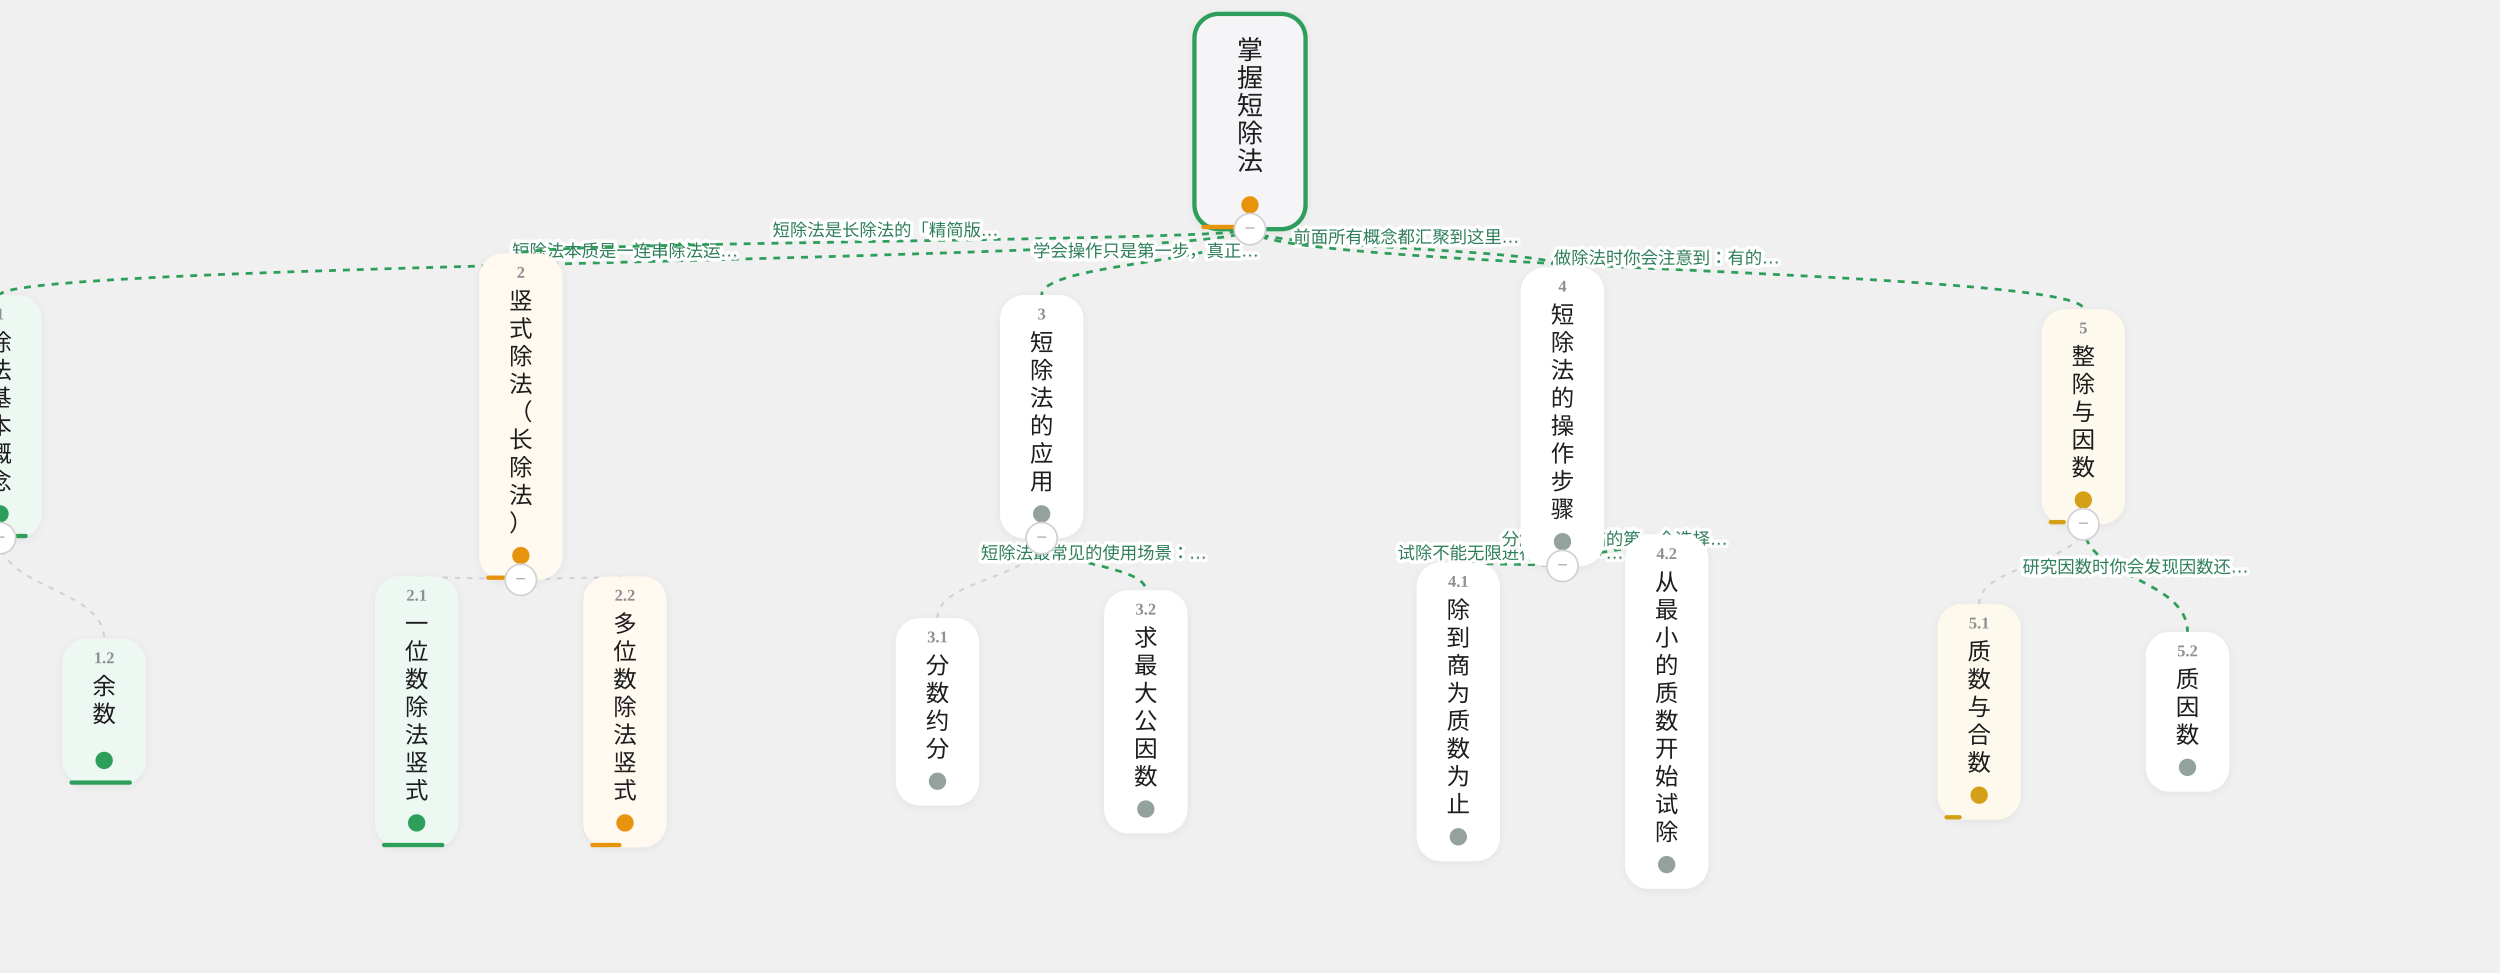
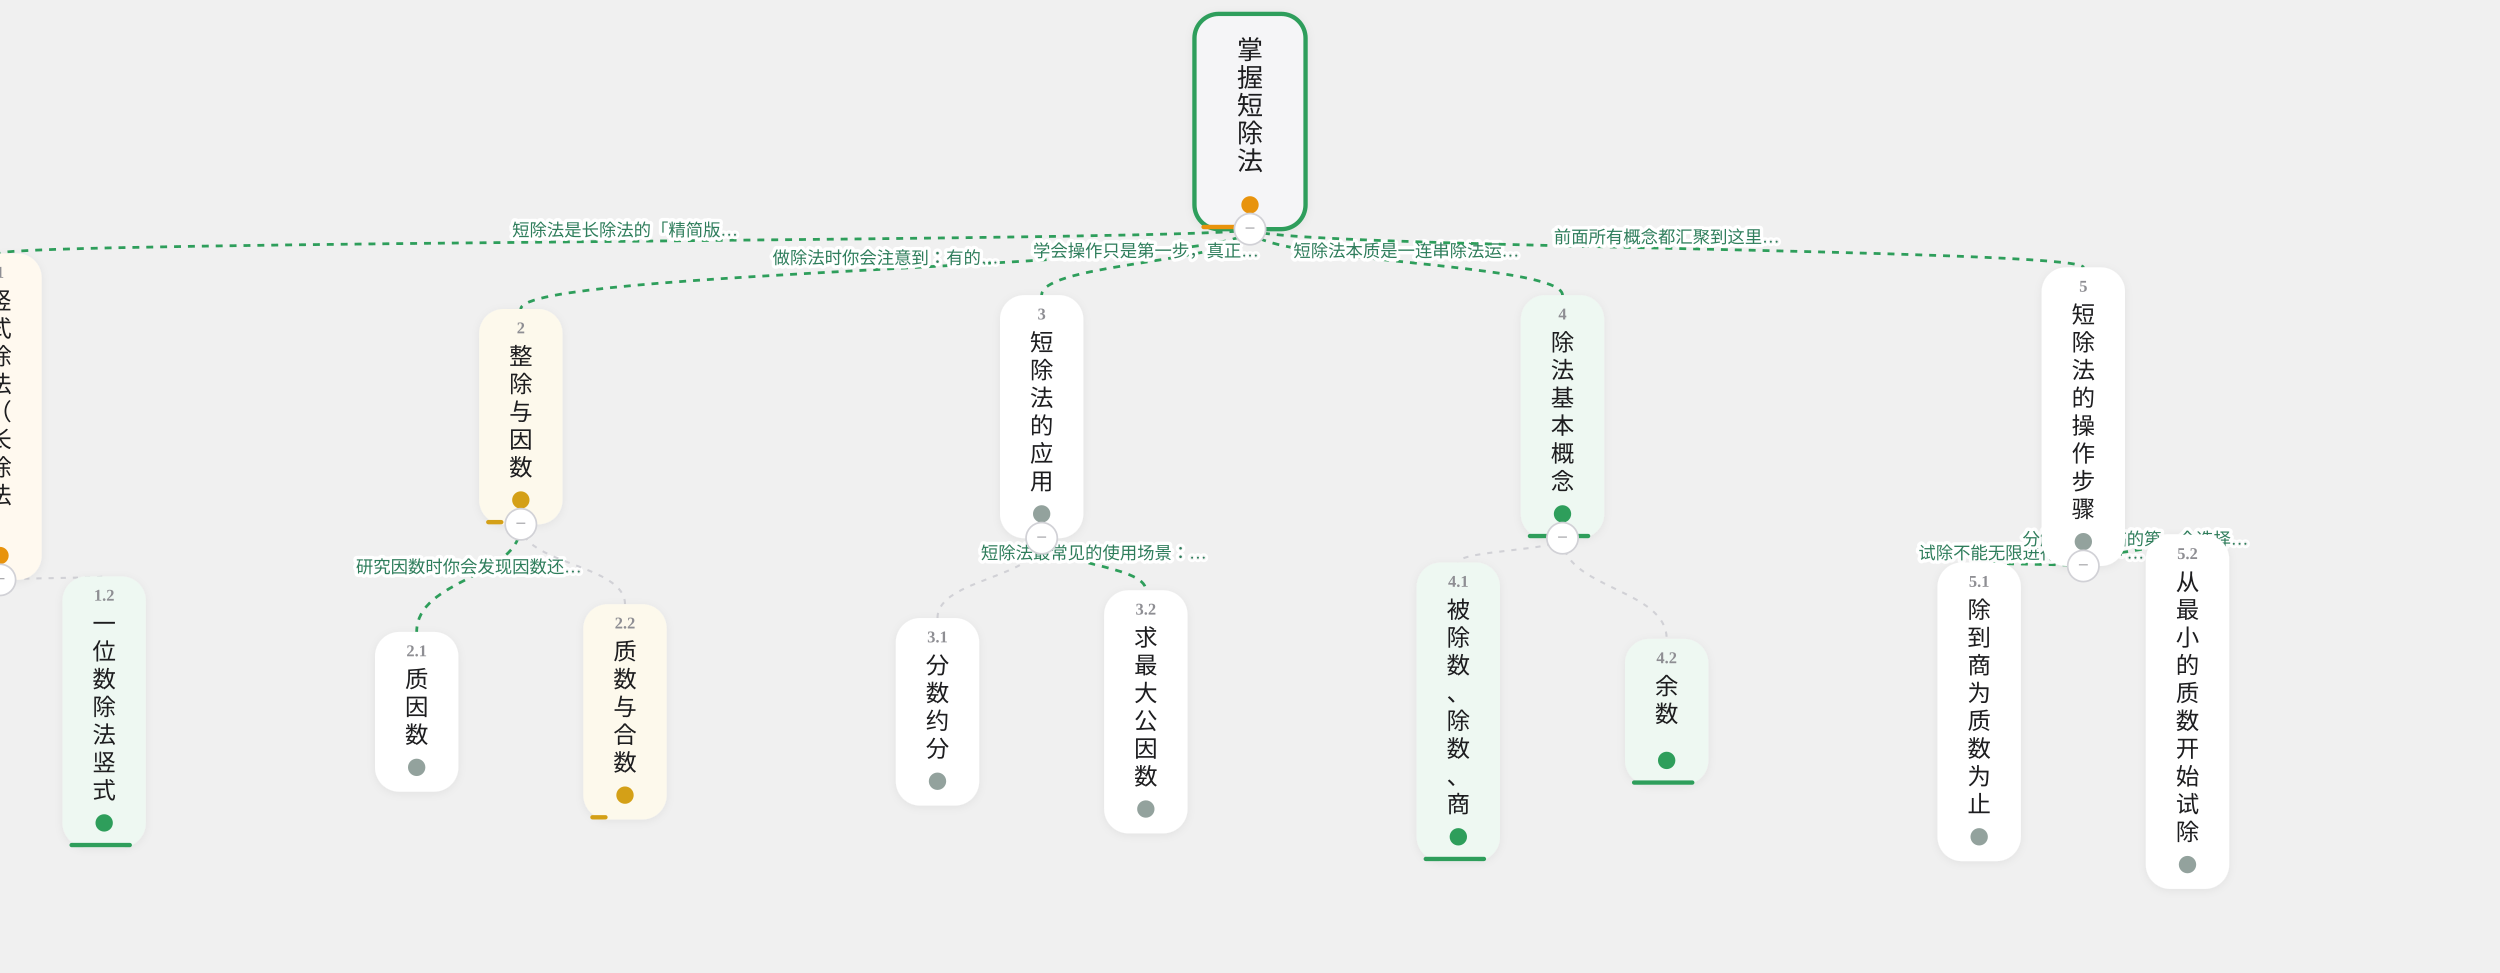
<svg xmlns="http://www.w3.org/2000/svg" id="s" viewBox="0 0 1440 560">
  <defs>
    <filter id="card-shadow" x="-40%" y="-40%" width="180%" height="180%">
      <feDropShadow dx="0" dy="1" stdDeviation="2.5" flood-color="#1e3c2d" flood-opacity="0.06" />
    </filter>
  </defs>
  <g class="zoom-group" transform="translate(840,70) scale(1)">
    <g class="content-group">
      <g class="links">
-         <path class="link lit" d="M-120,62C-120,81,-840,81,-840,100" fill="none" stroke="#2e9e5b" stroke-width="1.6" stroke-dasharray="4 4" />
-         <text class="edge-label" x="-480" y="78" text-anchor="middle" font-size="10" fill="#2e7d5b" paint-order="stroke" stroke="#ffffff" stroke-width="4" stroke-linejoin="round" style="cursor: pointer;">短除法本质是一连串除法运…</text>
-         <path class="link lit" d="M-120,62C-120,69,-540,69,-540,76" fill="none" stroke="#2e9e5b" stroke-width="1.6" stroke-dasharray="4 4" />
-         <text class="edge-label" x="-330" y="66" text-anchor="middle" font-size="10" fill="#2e7d5b" paint-order="stroke" stroke="#ffffff" stroke-width="4" stroke-linejoin="round" style="cursor: pointer;">短除法是长除法的「精简版…</text>
+         <path class="link lit" d="M-120,62C-120,69,-840,69,-840,76" fill="none" stroke="#2e9e5b" stroke-width="1.6" stroke-dasharray="4 4" />
+         <text class="edge-label" x="-480" y="66" text-anchor="middle" font-size="10" fill="#2e7d5b" paint-order="stroke" stroke="#ffffff" stroke-width="4" stroke-linejoin="round" style="cursor: pointer;">短除法是长除法的「精简版…</text>
+         <path class="link lit" d="M-120,62C-120,85,-540,85,-540,108" fill="none" stroke="#2e9e5b" stroke-width="1.6" stroke-dasharray="4 4" />
+         <text class="edge-label" x="-330" y="82" text-anchor="middle" font-size="10" fill="#2e7d5b" paint-order="stroke" stroke="#ffffff" stroke-width="4" stroke-linejoin="round" style="cursor: pointer;">做除法时你会注意到：有的…</text>
        <path class="link lit" d="M-120,62C-120,81,-240,81,-240,100" fill="none" stroke="#2e9e5b" stroke-width="1.6" stroke-dasharray="4 4" />
        <text class="edge-label" x="-180" y="78" text-anchor="middle" font-size="10" fill="#2e7d5b" paint-order="stroke" stroke="#ffffff" stroke-width="4" stroke-linejoin="round" style="cursor: pointer;">学会操作只是第一步，真正…</text>
-         <path class="link lit" d="M-120,62C-120,73,60,73,60,84" fill="none" stroke="#2e9e5b" stroke-width="1.6" stroke-dasharray="4 4" />
-         <text class="edge-label" x="-30" y="70" text-anchor="middle" font-size="10" fill="#2e7d5b" paint-order="stroke" stroke="#ffffff" stroke-width="4" stroke-linejoin="round" style="cursor: pointer;">前面所有概念都汇聚到这里…</text>
-         <path class="link lit" d="M-120,62C-120,85,360,85,360,108" fill="none" stroke="#2e9e5b" stroke-width="1.6" stroke-dasharray="4 4" />
-         <text class="edge-label" x="120" y="82" text-anchor="middle" font-size="10" fill="#2e7d5b" paint-order="stroke" stroke="#ffffff" stroke-width="4" stroke-linejoin="round" style="cursor: pointer;">做除法时你会注意到：有的…</text>
-         <path class="link" d="M-840,240C-840,247,-900,247,-900,254" fill="none" stroke="#d1d1d6" stroke-width="1.2" stroke-dasharray="3 4" />
-         <path class="link" d="M-840,240C-840,269,-780,269,-780,298" fill="none" stroke="#d1d1d6" stroke-width="1.2" stroke-dasharray="3 4" />
-         <path class="link" d="M-540,264C-540,263,-600,263,-600,262" fill="none" stroke="#d1d1d6" stroke-width="1.2" stroke-dasharray="3 4" />
-         <path class="link" d="M-540,264C-540,263,-480,263,-480,262" fill="none" stroke="#d1d1d6" stroke-width="1.2" stroke-dasharray="3 4" />
+         <path class="link lit" d="M-120,62C-120,81,60,81,60,100" fill="none" stroke="#2e9e5b" stroke-width="1.6" stroke-dasharray="4 4" />
+         <text class="edge-label" x="-30" y="78" text-anchor="middle" font-size="10" fill="#2e7d5b" paint-order="stroke" stroke="#ffffff" stroke-width="4" stroke-linejoin="round" style="cursor: pointer;">短除法本质是一连串除法运…</text>
+         <path class="link lit" d="M-120,62C-120,73,360,73,360,84" fill="none" stroke="#2e9e5b" stroke-width="1.6" stroke-dasharray="4 4" />
+         <text class="edge-label" x="120" y="70" text-anchor="middle" font-size="10" fill="#2e7d5b" paint-order="stroke" stroke="#ffffff" stroke-width="4" stroke-linejoin="round" style="cursor: pointer;">前面所有概念都汇聚到这里…</text>
+         <path class="link" d="M-840,264C-840,263,-900,263,-900,262" fill="none" stroke="#d1d1d6" stroke-width="1.2" stroke-dasharray="3 4" />
+         <path class="link" d="M-840,264C-840,263,-780,263,-780,262" fill="none" stroke="#d1d1d6" stroke-width="1.2" stroke-dasharray="3 4" />
+         <path class="link lit" d="M-540,232C-540,263,-600,263,-600,294" fill="none" stroke="#2e9e5b" stroke-width="1.6" stroke-dasharray="4 4" />
+         <text class="edge-label" x="-570" y="260" text-anchor="middle" font-size="10" fill="#2e7d5b" paint-order="stroke" stroke="#ffffff" stroke-width="4" stroke-linejoin="round" style="cursor: pointer;">研究因数时你会发现因数还…</text>
+         <path class="link" d="M-540,232C-540,255,-480,255,-480,278" fill="none" stroke="#d1d1d6" stroke-width="1.2" stroke-dasharray="3 4" />
        <path class="link" d="M-240,240C-240,263,-300,263,-300,286" fill="none" stroke="#d1d1d6" stroke-width="1.2" stroke-dasharray="3 4" />
        <path class="link lit" d="M-240,240C-240,255,-180,255,-180,270" fill="none" stroke="#2e9e5b" stroke-width="1.6" stroke-dasharray="4 4" />
        <text class="edge-label" x="-210" y="252" text-anchor="middle" font-size="10" fill="#2e7d5b" paint-order="stroke" stroke="#ffffff" stroke-width="4" stroke-linejoin="round" style="cursor: pointer;">短除法最常见的使用场景：…</text>
-         <path class="link lit" d="M60,256C60,255,0,255,0,254" fill="none" stroke="#2e9e5b" stroke-width="1.6" stroke-dasharray="4 4" />
-         <text class="edge-label" x="30" y="252" text-anchor="middle" font-size="10" fill="#2e7d5b" paint-order="stroke" stroke="#ffffff" stroke-width="4" stroke-linejoin="round" style="cursor: pointer;">试除不能无限进行下去。「…</text>
-         <path class="link lit" d="M60,256C60,247,120,247,120,238" fill="none" stroke="#2e9e5b" stroke-width="1.6" stroke-dasharray="4 4" />
-         <text class="edge-label" x="90" y="244" text-anchor="middle" font-size="10" fill="#2e7d5b" paint-order="stroke" stroke="#ffffff" stroke-width="4" stroke-linejoin="round" style="cursor: pointer;">分解时你面临的第一个选择…</text>
-         <path class="link" d="M360,232C360,255,300,255,300,278" fill="none" stroke="#d1d1d6" stroke-width="1.2" stroke-dasharray="3 4" />
-         <path class="link lit" d="M360,232C360,263,420,263,420,294" fill="none" stroke="#2e9e5b" stroke-width="1.6" stroke-dasharray="4 4" />
-         <text class="edge-label" x="390" y="260" text-anchor="middle" font-size="10" fill="#2e7d5b" paint-order="stroke" stroke="#ffffff" stroke-width="4" stroke-linejoin="round" style="cursor: pointer;">研究因数时你会发现因数还…</text>
+         <path class="link" d="M60,240C60,247,0,247,0,254" fill="none" stroke="#d1d1d6" stroke-width="1.2" stroke-dasharray="3 4" />
+         <path class="link" d="M60,240C60,269,120,269,120,298" fill="none" stroke="#d1d1d6" stroke-width="1.2" stroke-dasharray="3 4" />
+         <path class="link lit" d="M360,256C360,255,300,255,300,254" fill="none" stroke="#2e9e5b" stroke-width="1.6" stroke-dasharray="4 4" />
+         <text class="edge-label" x="330" y="252" text-anchor="middle" font-size="10" fill="#2e7d5b" paint-order="stroke" stroke="#ffffff" stroke-width="4" stroke-linejoin="round" style="cursor: pointer;">试除不能无限进行下去。「…</text>
+         <path class="link lit" d="M360,256C360,247,420,247,420,238" fill="none" stroke="#2e9e5b" stroke-width="1.6" stroke-dasharray="4 4" />
+         <text class="edge-label" x="390" y="244" text-anchor="middle" font-size="10" fill="#2e7d5b" paint-order="stroke" stroke="#ffffff" stroke-width="4" stroke-linejoin="round" style="cursor: pointer;">分解时你面临的第一个选择…</text>
      </g>
      <g class="nodes">
        <g class="node" data-depth="0" transform="translate(-120,0)">
          <rect x="-32" y="-62" width="64" height="124" rx="14" fill="#f5f5f7" stroke="#2e9e5b" stroke-width="2.5" filter="url(#card-shadow)" style="cursor: pointer;" />
          <text x="0" y="-36" text-anchor="middle" font-size="15" font-weight="500" fill="#1d1d1f">掌</text>
          <text x="0" y="-20" text-anchor="middle" font-size="15" font-weight="500" fill="#1d1d1f">握</text>
          <text x="0" y="-4" text-anchor="middle" font-size="15" font-weight="500" fill="#1d1d1f">短</text>
          <text x="0" y="12" text-anchor="middle" font-size="15" font-weight="500" fill="#1d1d1f">除</text>
          <text x="0" y="28" text-anchor="middle" font-size="15" font-weight="500" fill="#1d1d1f">法</text>
          <circle class="state-dot" cx="0" cy="48" r="5" fill="#e8930c" />
          <rect class="mastery-bar" x="-28" y="59.5" width="25.2" height="2.5" rx="1.25" fill="#e8930c" />
          <circle class="collapse-toggle" cx="0" cy="62" r="9" fill="#ffffff" stroke="#d1d1d6" style="cursor: pointer;" />
          <text x="0" y="65" text-anchor="middle" font-size="11" fill="#8e8e93" style="cursor: pointer;">−</text>
        </g>
        <g class="node" data-depth="1" transform="translate(-840,170)">
-           <rect x="-24" y="-70" width="48" height="140" rx="14" fill="#eef8f2" stroke="none" stroke-width="0" filter="url(#card-shadow)" style="cursor: pointer;" />
-           <text x="0" y="-56" text-anchor="middle" font-size="9.5" font-weight="600" fill="#8e8e93">1</text>
-           <text x="0" y="-38" text-anchor="middle" font-size="13.5" font-weight="500" fill="#1d1d1f">除</text>
-           <text x="0" y="-22" text-anchor="middle" font-size="13.5" font-weight="500" fill="#1d1d1f">法</text>
-           <text x="0" y="-6" text-anchor="middle" font-size="13.5" font-weight="500" fill="#1d1d1f">基</text>
-           <text x="0" y="10" text-anchor="middle" font-size="13.5" font-weight="500" fill="#1d1d1f">本</text>
-           <text x="0" y="26" text-anchor="middle" font-size="13.5" font-weight="500" fill="#1d1d1f">概</text>
-           <text x="0" y="42" text-anchor="middle" font-size="13.5" font-weight="500" fill="#1d1d1f">念</text>
-           <circle class="state-dot" cx="0" cy="56" r="5" fill="#2e9e5b" />
-           <rect class="mastery-bar" x="-20" y="67.5" width="36" height="2.5" rx="1.25" fill="#2e9e5b" />
-           <circle class="collapse-toggle" cx="0" cy="70" r="9" fill="#ffffff" stroke="#d1d1d6" style="cursor: pointer;" />
-           <text x="0" y="73" text-anchor="middle" font-size="11" fill="#8e8e93" style="cursor: pointer;">−</text>
-         </g>
-         <g class="node" data-depth="1" transform="translate(-540,170)">
          <rect x="-24" y="-94" width="48" height="188" rx="14" fill="#fff9ef" stroke="none" stroke-width="0" filter="url(#card-shadow)" style="cursor: pointer;" />
-           <text x="0" y="-80" text-anchor="middle" font-size="9.5" font-weight="600" fill="#8e8e93">2</text>
+           <text x="0" y="-80" text-anchor="middle" font-size="9.5" font-weight="600" fill="#8e8e93">1</text>
          <text x="0" y="-62" text-anchor="middle" font-size="13.5" font-weight="500" fill="#1d1d1f">竖</text>
          <text x="0" y="-46" text-anchor="middle" font-size="13.5" font-weight="500" fill="#1d1d1f">式</text>
          <text x="0" y="-30" text-anchor="middle" font-size="13.5" font-weight="500" fill="#1d1d1f">除</text>
          <text x="0" y="-14" text-anchor="middle" font-size="13.5" font-weight="500" fill="#1d1d1f">法</text>
          <text x="0" y="2" text-anchor="middle" font-size="13.5" font-weight="500" fill="#1d1d1f">（</text>
          <text x="0" y="18" text-anchor="middle" font-size="13.5" font-weight="500" fill="#1d1d1f">长</text>
          <text x="0" y="34" text-anchor="middle" font-size="13.5" font-weight="500" fill="#1d1d1f">除</text>
          <text x="0" y="50" text-anchor="middle" font-size="13.5" font-weight="500" fill="#1d1d1f">法</text>
          <text x="0" y="66" text-anchor="middle" font-size="13.5" font-weight="500" fill="#1d1d1f">）</text>
          <circle class="state-dot" cx="0" cy="80" r="5" fill="#e8930c" />
          <rect class="mastery-bar" x="-20" y="91.5" width="18" height="2.5" rx="1.25" fill="#e8930c" />
          <circle class="collapse-toggle" cx="0" cy="94" r="9" fill="#ffffff" stroke="#d1d1d6" style="cursor: pointer;" />
          <text x="0" y="97" text-anchor="middle" font-size="11" fill="#8e8e93" style="cursor: pointer;">−</text>
        </g>
+         <g class="node" data-depth="1" transform="translate(-540,170)">
+           <rect x="-24" y="-62" width="48" height="124" rx="14" fill="#fdf9ec" stroke="none" stroke-width="0" filter="url(#card-shadow)" style="cursor: pointer;" />
+           <text x="0" y="-48" text-anchor="middle" font-size="9.5" font-weight="600" fill="#8e8e93">2</text>
+           <text x="0" y="-30" text-anchor="middle" font-size="13.5" font-weight="500" fill="#1d1d1f">整</text>
+           <text x="0" y="-14" text-anchor="middle" font-size="13.5" font-weight="500" fill="#1d1d1f">除</text>
+           <text x="0" y="2" text-anchor="middle" font-size="13.5" font-weight="500" fill="#1d1d1f">与</text>
+           <text x="0" y="18" text-anchor="middle" font-size="13.5" font-weight="500" fill="#1d1d1f">因</text>
+           <text x="0" y="34" text-anchor="middle" font-size="13.5" font-weight="500" fill="#1d1d1f">数</text>
+           <circle class="state-dot" cx="0" cy="48" r="5" fill="#d4a017" />
+           <rect class="mastery-bar" x="-20" y="59.5" width="10" height="2.5" rx="1.25" fill="#d4a017" />
+           <circle class="collapse-toggle" cx="0" cy="62" r="9" fill="#ffffff" stroke="#d1d1d6" style="cursor: pointer;" />
+           <text x="0" y="65" text-anchor="middle" font-size="11" fill="#8e8e93" style="cursor: pointer;">−</text>
+         </g>
        <g class="node" data-depth="1" transform="translate(-240,170)">
          <rect x="-24" y="-70" width="48" height="140" rx="14" fill="#ffffff" stroke="none" stroke-width="0" filter="url(#card-shadow)" style="cursor: pointer;" />
          <text x="0" y="-56" text-anchor="middle" font-size="9.5" font-weight="600" fill="#8e8e93">3</text>
          <text x="0" y="-38" text-anchor="middle" font-size="13.5" font-weight="500" fill="#1d1d1f">短</text>
          <text x="0" y="-22" text-anchor="middle" font-size="13.5" font-weight="500" fill="#1d1d1f">除</text>
          <text x="0" y="-6" text-anchor="middle" font-size="13.5" font-weight="500" fill="#1d1d1f">法</text>
          <text x="0" y="10" text-anchor="middle" font-size="13.5" font-weight="500" fill="#1d1d1f">的</text>
          <text x="0" y="26" text-anchor="middle" font-size="13.5" font-weight="500" fill="#1d1d1f">应</text>
          <text x="0" y="42" text-anchor="middle" font-size="13.5" font-weight="500" fill="#1d1d1f">用</text>
          <circle class="state-dot" cx="0" cy="56" r="5" fill="#93a29d" />
          <rect class="mastery-bar" x="-20" y="67.5" width="0" height="2.5" rx="1.25" fill="#93a29d" />
          <circle class="collapse-toggle" cx="0" cy="70" r="9" fill="#ffffff" stroke="#d1d1d6" style="cursor: pointer;" />
          <text x="0" y="73" text-anchor="middle" font-size="11" fill="#8e8e93" style="cursor: pointer;">−</text>
        </g>
        <g class="node" data-depth="1" transform="translate(60,170)">
+           <rect x="-24" y="-70" width="48" height="140" rx="14" fill="#eef8f2" stroke="none" stroke-width="0" filter="url(#card-shadow)" style="cursor: pointer;" />
+           <text x="0" y="-56" text-anchor="middle" font-size="9.5" font-weight="600" fill="#8e8e93">4</text>
+           <text x="0" y="-38" text-anchor="middle" font-size="13.5" font-weight="500" fill="#1d1d1f">除</text>
+           <text x="0" y="-22" text-anchor="middle" font-size="13.5" font-weight="500" fill="#1d1d1f">法</text>
+           <text x="0" y="-6" text-anchor="middle" font-size="13.5" font-weight="500" fill="#1d1d1f">基</text>
+           <text x="0" y="10" text-anchor="middle" font-size="13.5" font-weight="500" fill="#1d1d1f">本</text>
+           <text x="0" y="26" text-anchor="middle" font-size="13.5" font-weight="500" fill="#1d1d1f">概</text>
+           <text x="0" y="42" text-anchor="middle" font-size="13.5" font-weight="500" fill="#1d1d1f">念</text>
+           <circle class="state-dot" cx="0" cy="56" r="5" fill="#2e9e5b" />
+           <rect class="mastery-bar" x="-20" y="67.5" width="36" height="2.5" rx="1.25" fill="#2e9e5b" />
+           <circle class="collapse-toggle" cx="0" cy="70" r="9" fill="#ffffff" stroke="#d1d1d6" style="cursor: pointer;" />
+           <text x="0" y="73" text-anchor="middle" font-size="11" fill="#8e8e93" style="cursor: pointer;">−</text>
+         </g>
+         <g class="node" data-depth="1" transform="translate(360,170)">
          <rect x="-24" y="-86" width="48" height="172" rx="14" fill="#ffffff" stroke="none" stroke-width="0" filter="url(#card-shadow)" style="cursor: pointer;" />
-           <text x="0" y="-72" text-anchor="middle" font-size="9.5" font-weight="600" fill="#8e8e93">4</text>
+           <text x="0" y="-72" text-anchor="middle" font-size="9.5" font-weight="600" fill="#8e8e93">5</text>
          <text x="0" y="-54" text-anchor="middle" font-size="13.5" font-weight="500" fill="#1d1d1f">短</text>
          <text x="0" y="-38" text-anchor="middle" font-size="13.5" font-weight="500" fill="#1d1d1f">除</text>
          <text x="0" y="-22" text-anchor="middle" font-size="13.5" font-weight="500" fill="#1d1d1f">法</text>
          <text x="0" y="-6" text-anchor="middle" font-size="13.5" font-weight="500" fill="#1d1d1f">的</text>
          <text x="0" y="10" text-anchor="middle" font-size="13.5" font-weight="500" fill="#1d1d1f">操</text>
          <text x="0" y="26" text-anchor="middle" font-size="13.5" font-weight="500" fill="#1d1d1f">作</text>
          <text x="0" y="42" text-anchor="middle" font-size="13.5" font-weight="500" fill="#1d1d1f">步</text>
          <text x="0" y="58" text-anchor="middle" font-size="13.5" font-weight="500" fill="#1d1d1f">骤</text>
          <circle class="state-dot" cx="0" cy="72" r="5" fill="#93a29d" />
          <rect class="mastery-bar" x="-20" y="83.5" width="0" height="2.5" rx="1.25" fill="#93a29d" />
          <circle class="collapse-toggle" cx="0" cy="86" r="9" fill="#ffffff" stroke="#d1d1d6" style="cursor: pointer;" />
          <text x="0" y="89" text-anchor="middle" font-size="11" fill="#8e8e93" style="cursor: pointer;">−</text>
        </g>
-         <g class="node" data-depth="1" transform="translate(360,170)">
-           <rect x="-24" y="-62" width="48" height="124" rx="14" fill="#fdf9ec" stroke="none" stroke-width="0" filter="url(#card-shadow)" style="cursor: pointer;" />
-           <text x="0" y="-48" text-anchor="middle" font-size="9.5" font-weight="600" fill="#8e8e93">5</text>
-           <text x="0" y="-30" text-anchor="middle" font-size="13.5" font-weight="500" fill="#1d1d1f">整</text>
-           <text x="0" y="-14" text-anchor="middle" font-size="13.5" font-weight="500" fill="#1d1d1f">除</text>
-           <text x="0" y="2" text-anchor="middle" font-size="13.5" font-weight="500" fill="#1d1d1f">与</text>
-           <text x="0" y="18" text-anchor="middle" font-size="13.5" font-weight="500" fill="#1d1d1f">因</text>
-           <text x="0" y="34" text-anchor="middle" font-size="13.5" font-weight="500" fill="#1d1d1f">数</text>
-           <circle class="state-dot" cx="0" cy="48" r="5" fill="#d4a017" />
-           <rect class="mastery-bar" x="-20" y="59.5" width="10" height="2.5" rx="1.25" fill="#d4a017" />
-           <circle class="collapse-toggle" cx="0" cy="62" r="9" fill="#ffffff" stroke="#d1d1d6" style="cursor: pointer;" />
-           <text x="0" y="65" text-anchor="middle" font-size="11" fill="#8e8e93" style="cursor: pointer;">−</text>
-         </g>
        <g class="node" data-depth="2" transform="translate(-900,340)">
-           <rect x="-24" y="-86" width="48" height="172" rx="14" fill="#eef8f2" stroke="none" stroke-width="0" filter="url(#card-shadow)" style="cursor: pointer;" />
-           <text x="0" y="-72" text-anchor="middle" font-size="9.5" font-weight="600" fill="#8e8e93">1.1</text>
-           <text x="0" y="-54" text-anchor="middle" font-size="13.5" font-weight="500" fill="#1d1d1f">被</text>
-           <text x="0" y="-38" text-anchor="middle" font-size="13.5" font-weight="500" fill="#1d1d1f">除</text>
-           <text x="0" y="-22" text-anchor="middle" font-size="13.5" font-weight="500" fill="#1d1d1f">数</text>
-           <text x="0" y="-6" text-anchor="middle" font-size="13.5" font-weight="500" fill="#1d1d1f">、</text>
-           <text x="0" y="10" text-anchor="middle" font-size="13.5" font-weight="500" fill="#1d1d1f">除</text>
-           <text x="0" y="26" text-anchor="middle" font-size="13.5" font-weight="500" fill="#1d1d1f">数</text>
-           <text x="0" y="42" text-anchor="middle" font-size="13.5" font-weight="500" fill="#1d1d1f">、</text>
-           <text x="0" y="58" text-anchor="middle" font-size="13.5" font-weight="500" fill="#1d1d1f">商</text>
-           <circle class="state-dot" cx="0" cy="72" r="5" fill="#2e9e5b" />
-           <rect class="mastery-bar" x="-20" y="83.5" width="36" height="2.5" rx="1.25" fill="#2e9e5b" />
+           <rect x="-24" y="-78" width="48" height="156" rx="14" fill="#fff9ef" stroke="none" stroke-width="0" filter="url(#card-shadow)" style="cursor: pointer;" />
+           <text x="0" y="-64" text-anchor="middle" font-size="9.5" font-weight="600" fill="#8e8e93">1.1</text>
+           <text x="0" y="-46" text-anchor="middle" font-size="13.5" font-weight="500" fill="#1d1d1f">多</text>
+           <text x="0" y="-30" text-anchor="middle" font-size="13.5" font-weight="500" fill="#1d1d1f">位</text>
+           <text x="0" y="-14" text-anchor="middle" font-size="13.5" font-weight="500" fill="#1d1d1f">数</text>
+           <text x="0" y="2" text-anchor="middle" font-size="13.5" font-weight="500" fill="#1d1d1f">除</text>
+           <text x="0" y="18" text-anchor="middle" font-size="13.5" font-weight="500" fill="#1d1d1f">法</text>
+           <text x="0" y="34" text-anchor="middle" font-size="13.5" font-weight="500" fill="#1d1d1f">竖</text>
+           <text x="0" y="50" text-anchor="middle" font-size="13.5" font-weight="500" fill="#1d1d1f">式</text>
+           <circle class="state-dot" cx="0" cy="64" r="5" fill="#e8930c" />
+           <rect class="mastery-bar" x="-20" y="75.5" width="18" height="2.5" rx="1.25" fill="#e8930c" />
        </g>
        <g class="node" data-depth="2" transform="translate(-780,340)">
-           <rect x="-24" y="-42" width="48" height="84" rx="14" fill="#eef8f2" stroke="none" stroke-width="0" filter="url(#card-shadow)" style="cursor: pointer;" />
-           <text x="0" y="-28" text-anchor="middle" font-size="9.5" font-weight="600" fill="#8e8e93">1.2</text>
-           <text x="0" y="-10" text-anchor="middle" font-size="13.5" font-weight="500" fill="#1d1d1f">余</text>
-           <text x="0" y="6" text-anchor="middle" font-size="13.5" font-weight="500" fill="#1d1d1f">数</text>
-           <circle class="state-dot" cx="0" cy="28" r="5" fill="#2e9e5b" />
-           <rect class="mastery-bar" x="-20" y="39.5" width="36" height="2.5" rx="1.25" fill="#2e9e5b" />
-         </g>
-         <g class="node" data-depth="2" transform="translate(-600,340)">
          <rect x="-24" y="-78" width="48" height="156" rx="14" fill="#eef8f2" stroke="none" stroke-width="0" filter="url(#card-shadow)" style="cursor: pointer;" />
-           <text x="0" y="-64" text-anchor="middle" font-size="9.5" font-weight="600" fill="#8e8e93">2.1</text>
+           <text x="0" y="-64" text-anchor="middle" font-size="9.5" font-weight="600" fill="#8e8e93">1.2</text>
          <text x="0" y="-46" text-anchor="middle" font-size="13.5" font-weight="500" fill="#1d1d1f">一</text>
          <text x="0" y="-30" text-anchor="middle" font-size="13.5" font-weight="500" fill="#1d1d1f">位</text>
          <text x="0" y="-14" text-anchor="middle" font-size="13.5" font-weight="500" fill="#1d1d1f">数</text>
          <text x="0" y="2" text-anchor="middle" font-size="13.5" font-weight="500" fill="#1d1d1f">除</text>
          <text x="0" y="18" text-anchor="middle" font-size="13.5" font-weight="500" fill="#1d1d1f">法</text>
          <text x="0" y="34" text-anchor="middle" font-size="13.5" font-weight="500" fill="#1d1d1f">竖</text>
          <text x="0" y="50" text-anchor="middle" font-size="13.5" font-weight="500" fill="#1d1d1f">式</text>
          <circle class="state-dot" cx="0" cy="64" r="5" fill="#2e9e5b" />
          <rect class="mastery-bar" x="-20" y="75.5" width="36" height="2.5" rx="1.25" fill="#2e9e5b" />
        </g>
+         <g class="node" data-depth="2" transform="translate(-600,340)">
+           <rect x="-24" y="-46" width="48" height="92" rx="14" fill="#ffffff" stroke="none" stroke-width="0" filter="url(#card-shadow)" style="cursor: pointer;" />
+           <text x="0" y="-32" text-anchor="middle" font-size="9.5" font-weight="600" fill="#8e8e93">2.1</text>
+           <text x="0" y="-14" text-anchor="middle" font-size="13.5" font-weight="500" fill="#1d1d1f">质</text>
+           <text x="0" y="2" text-anchor="middle" font-size="13.5" font-weight="500" fill="#1d1d1f">因</text>
+           <text x="0" y="18" text-anchor="middle" font-size="13.5" font-weight="500" fill="#1d1d1f">数</text>
+           <circle class="state-dot" cx="0" cy="32" r="5" fill="#93a29d" />
+           <rect class="mastery-bar" x="-20" y="43.5" width="0" height="2.5" rx="1.25" fill="#93a29d" />
+         </g>
        <g class="node" data-depth="2" transform="translate(-480,340)">
-           <rect x="-24" y="-78" width="48" height="156" rx="14" fill="#fff9ef" stroke="none" stroke-width="0" filter="url(#card-shadow)" style="cursor: pointer;" />
-           <text x="0" y="-64" text-anchor="middle" font-size="9.5" font-weight="600" fill="#8e8e93">2.2</text>
-           <text x="0" y="-46" text-anchor="middle" font-size="13.5" font-weight="500" fill="#1d1d1f">多</text>
-           <text x="0" y="-30" text-anchor="middle" font-size="13.5" font-weight="500" fill="#1d1d1f">位</text>
+           <rect x="-24" y="-62" width="48" height="124" rx="14" fill="#fdf9ec" stroke="none" stroke-width="0" filter="url(#card-shadow)" style="cursor: pointer;" />
+           <text x="0" y="-48" text-anchor="middle" font-size="9.5" font-weight="600" fill="#8e8e93">2.2</text>
+           <text x="0" y="-30" text-anchor="middle" font-size="13.5" font-weight="500" fill="#1d1d1f">质</text>
          <text x="0" y="-14" text-anchor="middle" font-size="13.5" font-weight="500" fill="#1d1d1f">数</text>
-           <text x="0" y="2" text-anchor="middle" font-size="13.5" font-weight="500" fill="#1d1d1f">除</text>
-           <text x="0" y="18" text-anchor="middle" font-size="13.5" font-weight="500" fill="#1d1d1f">法</text>
-           <text x="0" y="34" text-anchor="middle" font-size="13.5" font-weight="500" fill="#1d1d1f">竖</text>
-           <text x="0" y="50" text-anchor="middle" font-size="13.5" font-weight="500" fill="#1d1d1f">式</text>
-           <circle class="state-dot" cx="0" cy="64" r="5" fill="#e8930c" />
-           <rect class="mastery-bar" x="-20" y="75.5" width="18" height="2.5" rx="1.25" fill="#e8930c" />
+           <text x="0" y="2" text-anchor="middle" font-size="13.5" font-weight="500" fill="#1d1d1f">与</text>
+           <text x="0" y="18" text-anchor="middle" font-size="13.5" font-weight="500" fill="#1d1d1f">合</text>
+           <text x="0" y="34" text-anchor="middle" font-size="13.5" font-weight="500" fill="#1d1d1f">数</text>
+           <circle class="state-dot" cx="0" cy="48" r="5" fill="#d4a017" />
+           <rect class="mastery-bar" x="-20" y="59.5" width="10" height="2.5" rx="1.25" fill="#d4a017" />
        </g>
        <g class="node" data-depth="2" transform="translate(-300,340)">
          <rect x="-24" y="-54" width="48" height="108" rx="14" fill="#ffffff" stroke="none" stroke-width="0" filter="url(#card-shadow)" style="cursor: pointer;" />
          <text x="0" y="-40" text-anchor="middle" font-size="9.5" font-weight="600" fill="#8e8e93">3.1</text>
          <text x="0" y="-22" text-anchor="middle" font-size="13.5" font-weight="500" fill="#1d1d1f">分</text>
          <text x="0" y="-6" text-anchor="middle" font-size="13.5" font-weight="500" fill="#1d1d1f">数</text>
          <text x="0" y="10" text-anchor="middle" font-size="13.5" font-weight="500" fill="#1d1d1f">约</text>
          <text x="0" y="26" text-anchor="middle" font-size="13.5" font-weight="500" fill="#1d1d1f">分</text>
          <circle class="state-dot" cx="0" cy="40" r="5" fill="#93a29d" />
          <rect class="mastery-bar" x="-20" y="51.5" width="0" height="2.5" rx="1.25" fill="#93a29d" />
        </g>
        <g class="node" data-depth="2" transform="translate(-180,340)">
          <rect x="-24" y="-70" width="48" height="140" rx="14" fill="#ffffff" stroke="none" stroke-width="0" filter="url(#card-shadow)" style="cursor: pointer;" />
          <text x="0" y="-56" text-anchor="middle" font-size="9.5" font-weight="600" fill="#8e8e93">3.2</text>
          <text x="0" y="-38" text-anchor="middle" font-size="13.5" font-weight="500" fill="#1d1d1f">求</text>
          <text x="0" y="-22" text-anchor="middle" font-size="13.5" font-weight="500" fill="#1d1d1f">最</text>
          <text x="0" y="-6" text-anchor="middle" font-size="13.5" font-weight="500" fill="#1d1d1f">大</text>
          <text x="0" y="10" text-anchor="middle" font-size="13.5" font-weight="500" fill="#1d1d1f">公</text>
          <text x="0" y="26" text-anchor="middle" font-size="13.5" font-weight="500" fill="#1d1d1f">因</text>
          <text x="0" y="42" text-anchor="middle" font-size="13.5" font-weight="500" fill="#1d1d1f">数</text>
          <circle class="state-dot" cx="0" cy="56" r="5" fill="#93a29d" />
          <rect class="mastery-bar" x="-20" y="67.5" width="0" height="2.5" rx="1.25" fill="#93a29d" />
        </g>
        <g class="node" data-depth="2" transform="translate(0,340)">
+           <rect x="-24" y="-86" width="48" height="172" rx="14" fill="#eef8f2" stroke="none" stroke-width="0" filter="url(#card-shadow)" style="cursor: pointer;" />
+           <text x="0" y="-72" text-anchor="middle" font-size="9.5" font-weight="600" fill="#8e8e93">4.1</text>
+           <text x="0" y="-54" text-anchor="middle" font-size="13.5" font-weight="500" fill="#1d1d1f">被</text>
+           <text x="0" y="-38" text-anchor="middle" font-size="13.5" font-weight="500" fill="#1d1d1f">除</text>
+           <text x="0" y="-22" text-anchor="middle" font-size="13.5" font-weight="500" fill="#1d1d1f">数</text>
+           <text x="0" y="-6" text-anchor="middle" font-size="13.5" font-weight="500" fill="#1d1d1f">、</text>
+           <text x="0" y="10" text-anchor="middle" font-size="13.5" font-weight="500" fill="#1d1d1f">除</text>
+           <text x="0" y="26" text-anchor="middle" font-size="13.5" font-weight="500" fill="#1d1d1f">数</text>
+           <text x="0" y="42" text-anchor="middle" font-size="13.5" font-weight="500" fill="#1d1d1f">、</text>
+           <text x="0" y="58" text-anchor="middle" font-size="13.5" font-weight="500" fill="#1d1d1f">商</text>
+           <circle class="state-dot" cx="0" cy="72" r="5" fill="#2e9e5b" />
+           <rect class="mastery-bar" x="-20" y="83.5" width="36" height="2.5" rx="1.25" fill="#2e9e5b" />
+         </g>
+         <g class="node" data-depth="2" transform="translate(120,340)">
+           <rect x="-24" y="-42" width="48" height="84" rx="14" fill="#eef8f2" stroke="none" stroke-width="0" filter="url(#card-shadow)" style="cursor: pointer;" />
+           <text x="0" y="-28" text-anchor="middle" font-size="9.5" font-weight="600" fill="#8e8e93">4.2</text>
+           <text x="0" y="-10" text-anchor="middle" font-size="13.5" font-weight="500" fill="#1d1d1f">余</text>
+           <text x="0" y="6" text-anchor="middle" font-size="13.5" font-weight="500" fill="#1d1d1f">数</text>
+           <circle class="state-dot" cx="0" cy="28" r="5" fill="#2e9e5b" />
+           <rect class="mastery-bar" x="-20" y="39.5" width="36" height="2.5" rx="1.25" fill="#2e9e5b" />
+         </g>
+         <g class="node" data-depth="2" transform="translate(300,340)">
          <rect x="-24" y="-86" width="48" height="172" rx="14" fill="#ffffff" stroke="none" stroke-width="0" filter="url(#card-shadow)" style="cursor: pointer;" />
-           <text x="0" y="-72" text-anchor="middle" font-size="9.5" font-weight="600" fill="#8e8e93">4.1</text>
+           <text x="0" y="-72" text-anchor="middle" font-size="9.5" font-weight="600" fill="#8e8e93">5.1</text>
          <text x="0" y="-54" text-anchor="middle" font-size="13.5" font-weight="500" fill="#1d1d1f">除</text>
          <text x="0" y="-38" text-anchor="middle" font-size="13.5" font-weight="500" fill="#1d1d1f">到</text>
          <text x="0" y="-22" text-anchor="middle" font-size="13.5" font-weight="500" fill="#1d1d1f">商</text>
          <text x="0" y="-6" text-anchor="middle" font-size="13.5" font-weight="500" fill="#1d1d1f">为</text>
          <text x="0" y="10" text-anchor="middle" font-size="13.5" font-weight="500" fill="#1d1d1f">质</text>
          <text x="0" y="26" text-anchor="middle" font-size="13.5" font-weight="500" fill="#1d1d1f">数</text>
          <text x="0" y="42" text-anchor="middle" font-size="13.5" font-weight="500" fill="#1d1d1f">为</text>
          <text x="0" y="58" text-anchor="middle" font-size="13.5" font-weight="500" fill="#1d1d1f">止</text>
          <circle class="state-dot" cx="0" cy="72" r="5" fill="#93a29d" />
          <rect class="mastery-bar" x="-20" y="83.5" width="0" height="2.5" rx="1.25" fill="#93a29d" />
        </g>
-         <g class="node" data-depth="2" transform="translate(120,340)">
+         <g class="node" data-depth="2" transform="translate(420,340)">
          <rect x="-24" y="-102" width="48" height="204" rx="14" fill="#ffffff" stroke="none" stroke-width="0" filter="url(#card-shadow)" style="cursor: pointer;" />
-           <text x="0" y="-88" text-anchor="middle" font-size="9.5" font-weight="600" fill="#8e8e93">4.2</text>
+           <text x="0" y="-88" text-anchor="middle" font-size="9.5" font-weight="600" fill="#8e8e93">5.2</text>
          <text x="0" y="-70" text-anchor="middle" font-size="13.5" font-weight="500" fill="#1d1d1f">从</text>
          <text x="0" y="-54" text-anchor="middle" font-size="13.5" font-weight="500" fill="#1d1d1f">最</text>
          <text x="0" y="-38" text-anchor="middle" font-size="13.5" font-weight="500" fill="#1d1d1f">小</text>
          <text x="0" y="-22" text-anchor="middle" font-size="13.5" font-weight="500" fill="#1d1d1f">的</text>
          <text x="0" y="-6" text-anchor="middle" font-size="13.5" font-weight="500" fill="#1d1d1f">质</text>
          <text x="0" y="10" text-anchor="middle" font-size="13.5" font-weight="500" fill="#1d1d1f">数</text>
          <text x="0" y="26" text-anchor="middle" font-size="13.5" font-weight="500" fill="#1d1d1f">开</text>
          <text x="0" y="42" text-anchor="middle" font-size="13.5" font-weight="500" fill="#1d1d1f">始</text>
          <text x="0" y="58" text-anchor="middle" font-size="13.5" font-weight="500" fill="#1d1d1f">试</text>
          <text x="0" y="74" text-anchor="middle" font-size="13.5" font-weight="500" fill="#1d1d1f">除</text>
          <circle class="state-dot" cx="0" cy="88" r="5" fill="#93a29d" />
          <rect class="mastery-bar" x="-20" y="99.5" width="0" height="2.5" rx="1.25" fill="#93a29d" />
        </g>
-         <g class="node" data-depth="2" transform="translate(300,340)">
-           <rect x="-24" y="-62" width="48" height="124" rx="14" fill="#fdf9ec" stroke="none" stroke-width="0" filter="url(#card-shadow)" style="cursor: pointer;" />
-           <text x="0" y="-48" text-anchor="middle" font-size="9.5" font-weight="600" fill="#8e8e93">5.1</text>
-           <text x="0" y="-30" text-anchor="middle" font-size="13.5" font-weight="500" fill="#1d1d1f">质</text>
-           <text x="0" y="-14" text-anchor="middle" font-size="13.5" font-weight="500" fill="#1d1d1f">数</text>
-           <text x="0" y="2" text-anchor="middle" font-size="13.5" font-weight="500" fill="#1d1d1f">与</text>
-           <text x="0" y="18" text-anchor="middle" font-size="13.5" font-weight="500" fill="#1d1d1f">合</text>
-           <text x="0" y="34" text-anchor="middle" font-size="13.5" font-weight="500" fill="#1d1d1f">数</text>
-           <circle class="state-dot" cx="0" cy="48" r="5" fill="#d4a017" />
-           <rect class="mastery-bar" x="-20" y="59.5" width="10" height="2.5" rx="1.25" fill="#d4a017" />
-         </g>
-         <g class="node" data-depth="2" transform="translate(420,340)">
-           <rect x="-24" y="-46" width="48" height="92" rx="14" fill="#ffffff" stroke="none" stroke-width="0" filter="url(#card-shadow)" style="cursor: pointer;" />
-           <text x="0" y="-32" text-anchor="middle" font-size="9.5" font-weight="600" fill="#8e8e93">5.2</text>
-           <text x="0" y="-14" text-anchor="middle" font-size="13.5" font-weight="500" fill="#1d1d1f">质</text>
-           <text x="0" y="2" text-anchor="middle" font-size="13.5" font-weight="500" fill="#1d1d1f">因</text>
-           <text x="0" y="18" text-anchor="middle" font-size="13.5" font-weight="500" fill="#1d1d1f">数</text>
-           <circle class="state-dot" cx="0" cy="32" r="5" fill="#93a29d" />
-           <rect class="mastery-bar" x="-20" y="43.5" width="0" height="2.5" rx="1.25" fill="#93a29d" />
-         </g>
      </g>
    </g>
  </g>
</svg>
